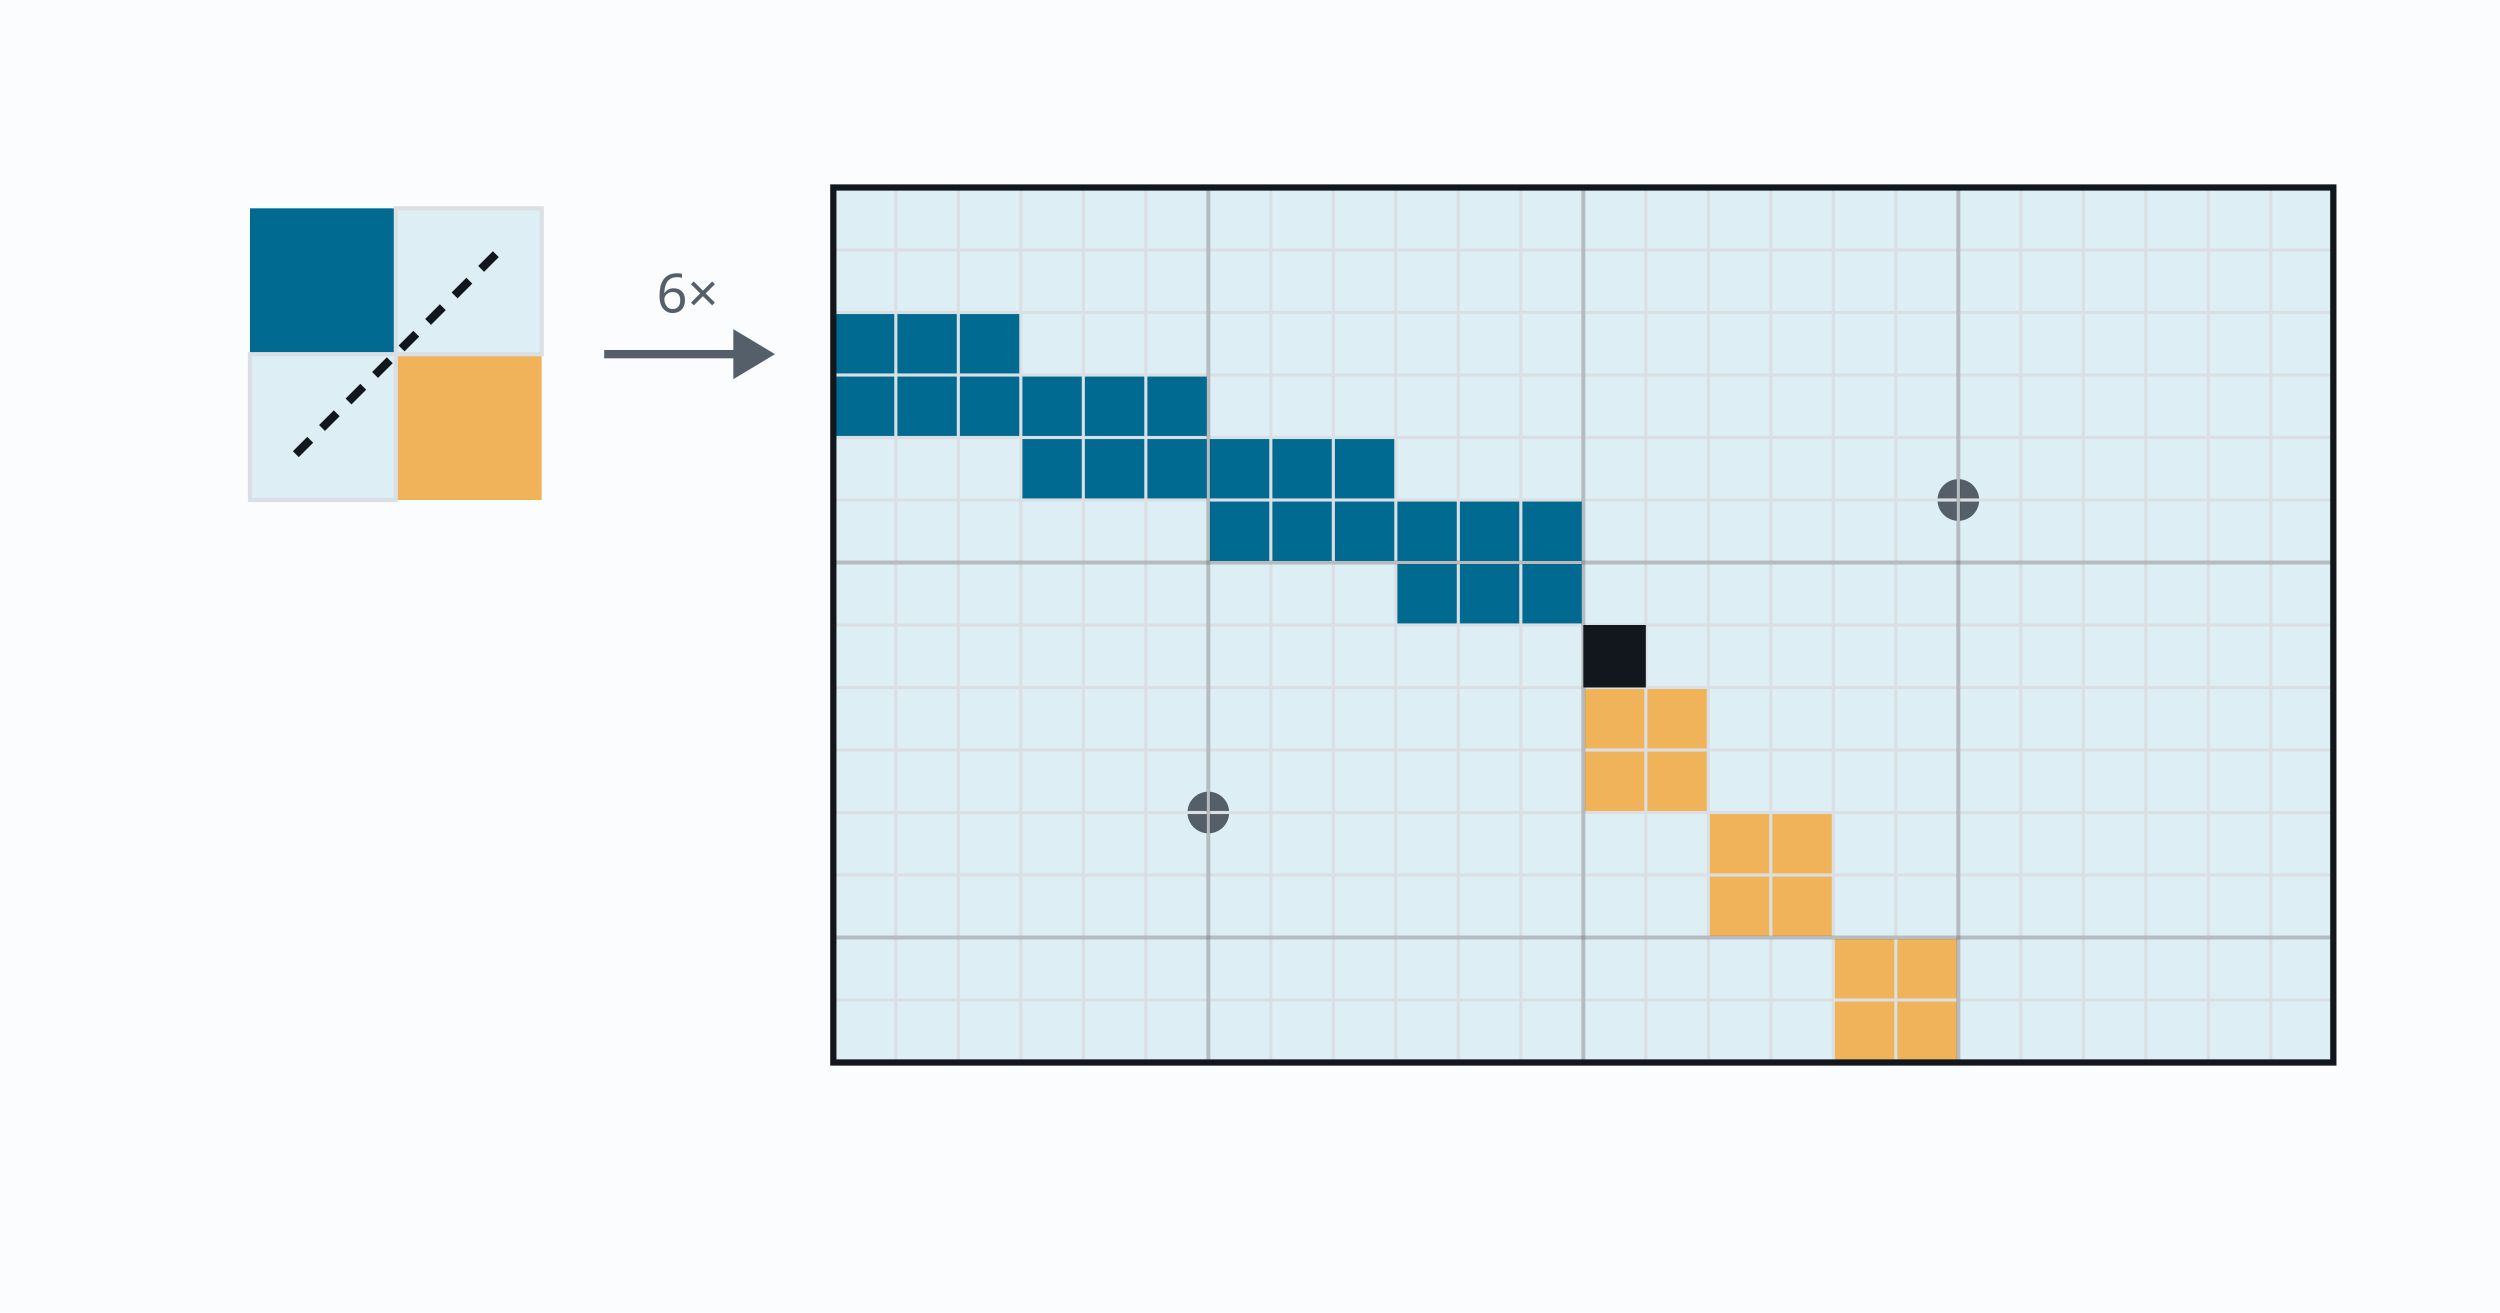
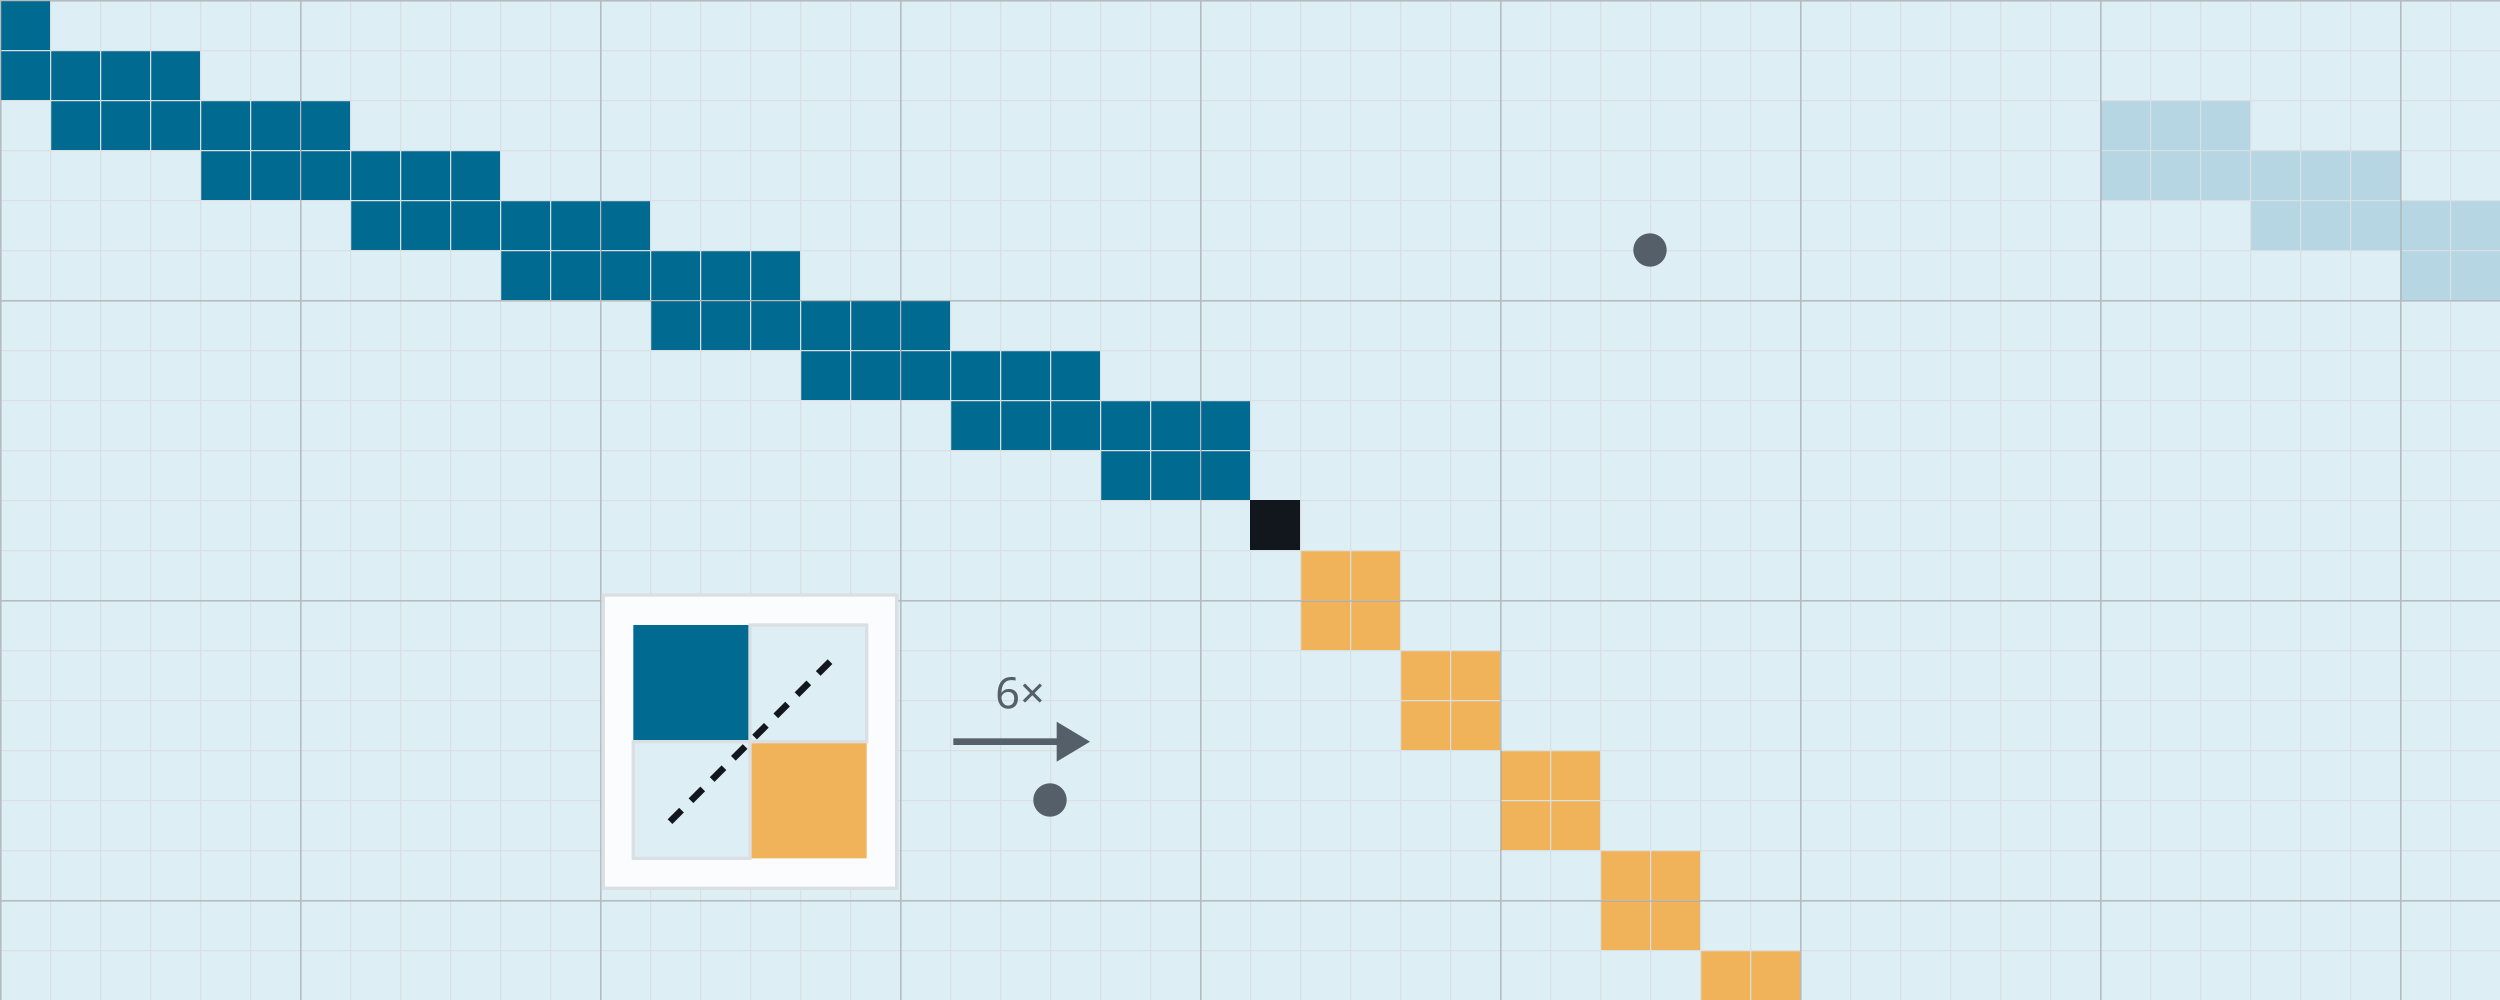
- <svg xmlns="http://www.w3.org/2000/svg" viewBox="0 0 1200 630" width="1200" height="630">
-   <rect width="1200" height="630" fill="#fafcfe" />
-   <g transform="translate(120 100)">
+ <svg xmlns="http://www.w3.org/2000/svg" viewBox="0 0 1500 600" width="1500" height="600">
+   <defs>
+     <pattern id="g" width="30" height="30" patternUnits="userSpaceOnUse">
+       <path d="M30 0H0V30" fill="none" stroke="#d9dfe3" stroke-width="1.5" />
+     </pattern>
+     <pattern id="G" width="180" height="180" patternUnits="userSpaceOnUse">
+       <path d="M180 0H0V180" fill="none" stroke="#11171d" stroke-opacity="0.18" stroke-width="2" />
+     </pattern>
+   </defs>
+   <rect width="1500" height="600" fill="#deeef5" />
+   <g fill="#006a90">
+     <rect x="-60" y="0" width="90" height="60" />
+     <rect x="30" y="30" width="90" height="60" />
+     <rect x="120" y="60" width="90" height="60" />
+     <rect x="210" y="90" width="90" height="60" />
+     <rect x="300" y="120" width="90" height="60" />
+     <rect x="390" y="150" width="90" height="60" />
+     <rect x="480" y="180" width="90" height="60" />
+     <rect x="570" y="210" width="90" height="60" />
+     <rect x="660" y="240" width="90" height="60" />
+   </g>
+   <g fill="#f0b35a">
+     <rect x="780" y="330" width="60" height="60" />
+     <rect x="840" y="390" width="60" height="60" />
+     <rect x="900" y="450" width="60" height="60" />
+     <rect x="960" y="510" width="60" height="60" />
+     <rect x="1020" y="570" width="60" height="60" />
+   </g>
+   <g fill="#006a90" fill-opacity="0.18">
+     <rect x="1260" y="60" width="90" height="60" />
+     <rect x="1350" y="90" width="90" height="60" />
+     <rect x="1440" y="120" width="90" height="60" />
+   </g>
+   <rect width="1500" height="600" fill="url(#g)" />
+   <rect width="1500" height="600" fill="url(#G)" />
+   <rect x="750" y="300" width="30" height="30" fill="#11171d" />
+   <circle cx="990" cy="150" r="10" fill="#555f69" />
+   <circle cx="630" cy="480" r="10" fill="#555f69" />
+   <g transform="translate(380 375)">
+     <rect x="-18" y="-18" width="176" height="176" fill="#fafcfe" stroke="#d9dfe3" stroke-width="2" />
    <rect x="0" y="0" width="70" height="70" fill="#006a90" />
    <rect x="70" y="70" width="70" height="70" fill="#f0b35a" />
    <rect x="70" y="0" width="70" height="70" fill="#deeef5" stroke="#d9dfe3" stroke-width="2" />
    <rect x="0" y="70" width="70" height="70" fill="#deeef5" stroke="#d9dfe3" stroke-width="2" />
    <line x1="118" y1="22" x2="22" y2="118" stroke="#11171d" stroke-width="4" stroke-dasharray="10 8" />
  </g>
-   <path d="M290 170 L360 170" stroke="#555f69" stroke-width="4" fill="none" />
-   <path d="M352 158 L372 170 L352 182 Z" fill="#555f69" />
-   <text x="330" y="150" font-family="IBM Plex Sans" font-size="26" fill="#555f69" text-anchor="middle">6×</text>
-   <g transform="translate(400 90)">
-     <rect x="0" y="0" width="720" height="420" fill="#deeef5" />
-     <g fill="#006a90">
-       <rect x="0" y="60" width="90" height="60" />
-       <rect x="90" y="90" width="90" height="60" />
-       <rect x="180" y="120" width="90" height="60" />
-       <rect x="270" y="150" width="90" height="60" />
-     </g>
-     <g fill="#f0b35a">
-       <rect x="360" y="240" width="60" height="60" />
-       <rect x="420" y="300" width="60" height="60" />
-       <rect x="480" y="360" width="60" height="60" />
-     </g>
-     <circle cx="540" cy="150" r="10" fill="#555f69" />
-     <circle cx="180" cy="300" r="10" fill="#555f69" />
-     <g stroke="#d9dfe3" stroke-width="1.5" fill="none">
-       <path d="M30 0V420M60 0V420M90 0V420M120 0V420M150 0V420M180 0V420M210 0V420M240 0V420M270 0V420M300 0V420M330 0V420M360 0V420M390 0V420M420 0V420M450 0V420M480 0V420M510 0V420M540 0V420M570 0V420M600 0V420M630 0V420M660 0V420M690 0V420" />
-       <path d="M0 30H720M0 60H720M0 90H720M0 120H720M0 150H720M0 180H720M0 210H720M0 240H720M0 270H720M0 300H720M0 330H720M0 360H720M0 390H720" />
-     </g>
-     <g stroke="#11171d" stroke-opacity="0.18" stroke-width="2" fill="none">
-       <path d="M180 0V420M360 0V420M540 0V420" />
-       <path d="M0 180H720M0 360H720" />
-     </g>
-     <rect x="360" y="210" width="30" height="30" fill="#11171d" />
-     <rect x="0" y="0" width="720" height="420" fill="none" stroke="#11171d" stroke-width="3" />
-   </g>
+   <path d="M572 445 L642 445" stroke="#555f69" stroke-width="4" fill="none" />
+   <path d="M634 433 L654 445 L634 457 Z" fill="#555f69" />
+   <text x="612" y="425" font-family="IBM Plex Sans" font-size="26" fill="#555f69" text-anchor="middle">6×</text>
</svg>
